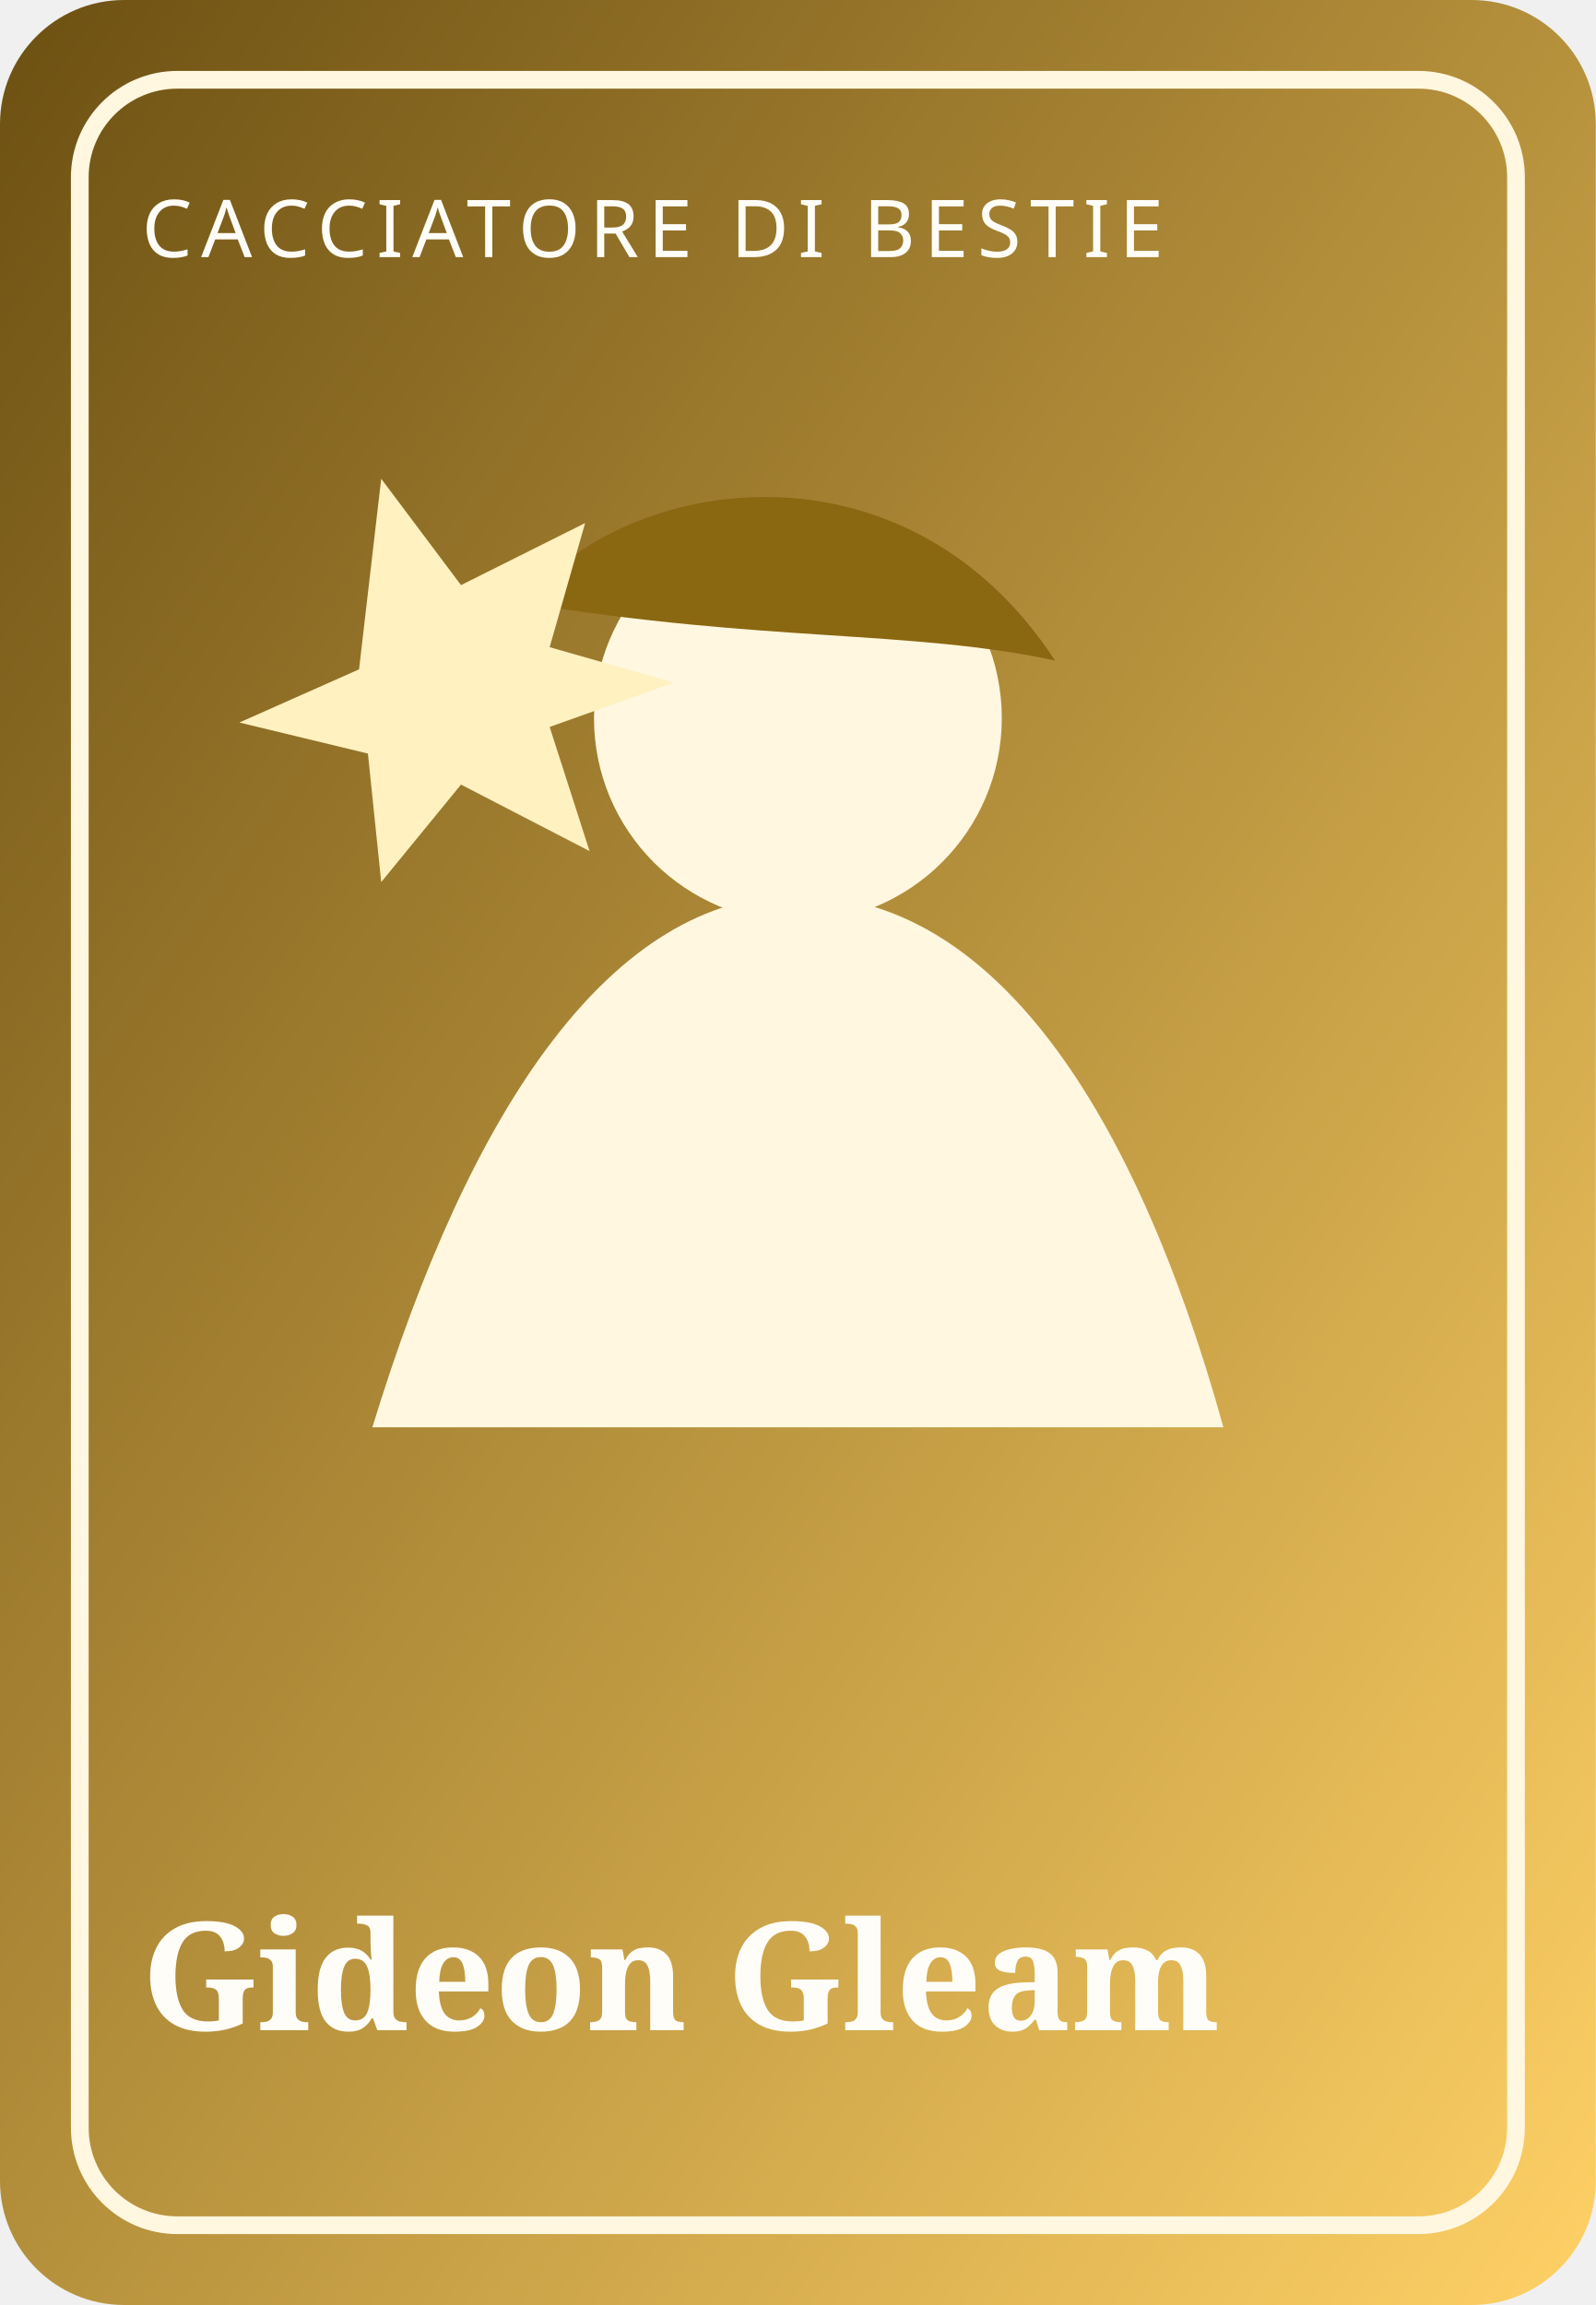
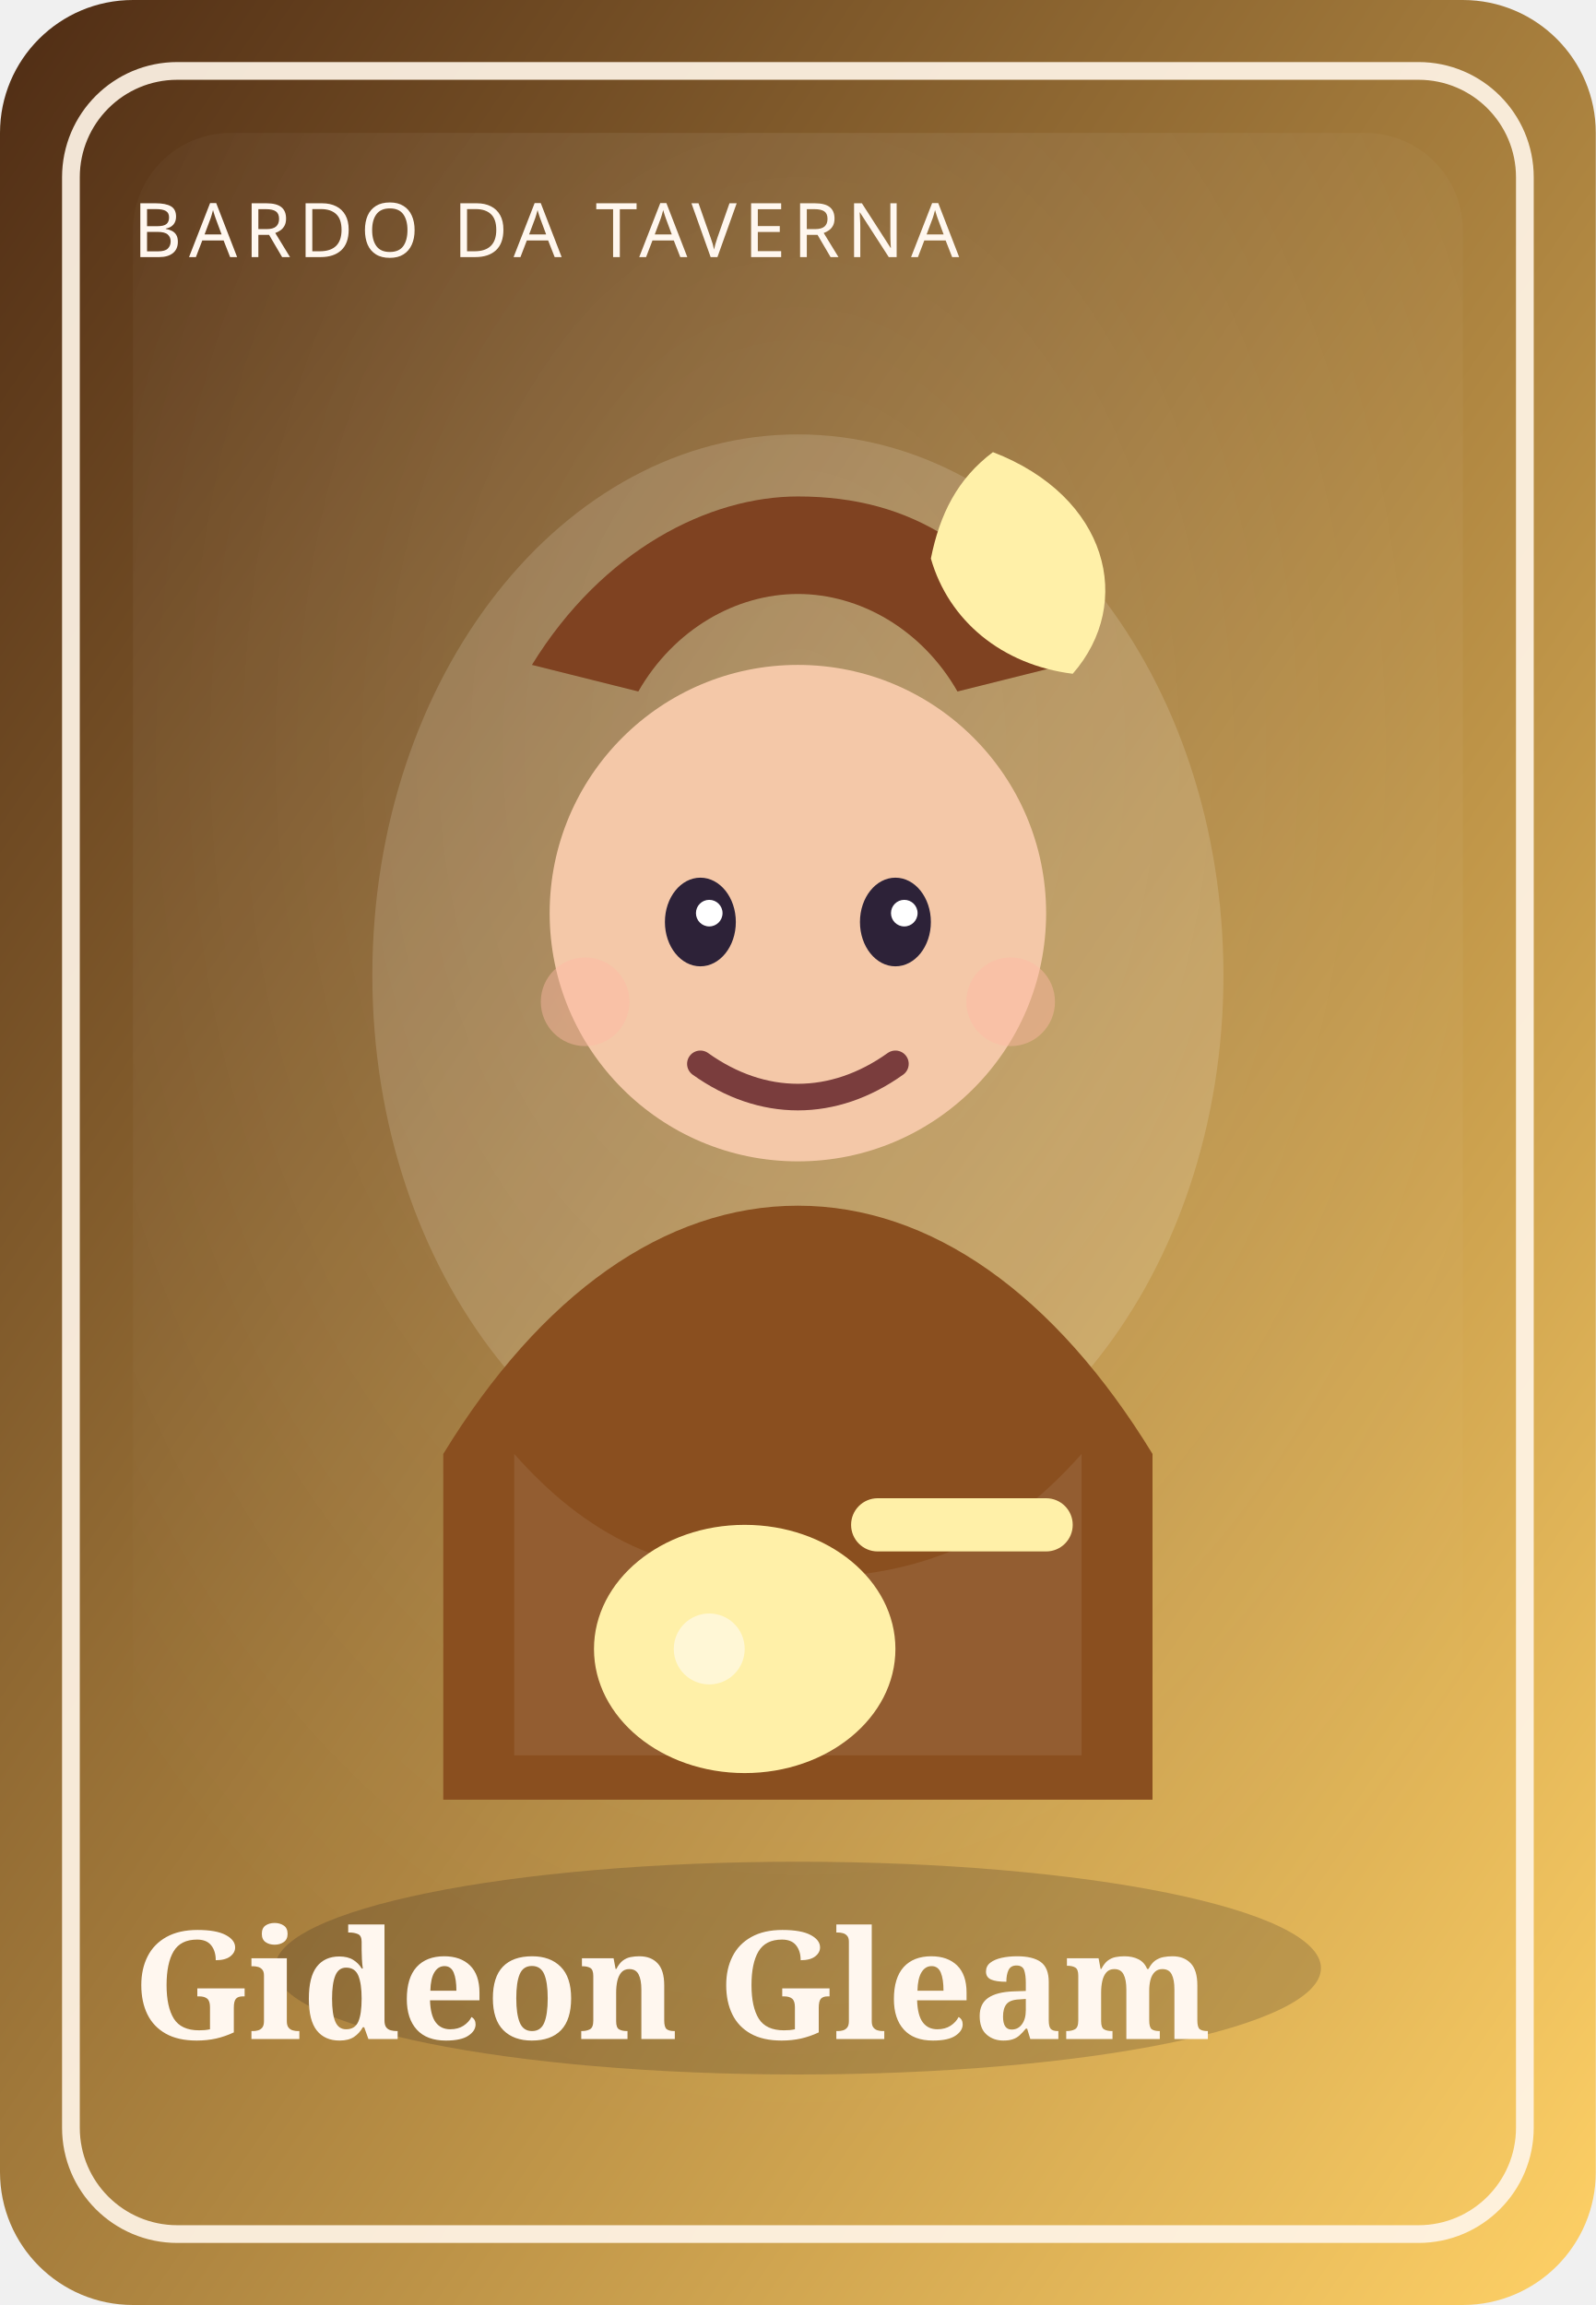
<svg xmlns="http://www.w3.org/2000/svg" viewBox="0 0 360 520">
  <defs>
-     <linearGradient id="g" x1="0%" y1="0%" x2="100%" y2="100%">
-       <stop offset="0%" stop-color="#6c5012" />
+     <linearGradient id="bg" x1="0%" y1="0%" x2="100%" y2="100%">
+       <stop offset="0%" stop-color="#4f2c14" />
      <stop offset="100%" stop-color="#ffd166" />
    </linearGradient>
+     <radialGradient id="glow" cx="50%" cy="30%" r="70%">
+       <stop offset="0%" stop-color="#ffffff" stop-opacity="0.34" />
+       <stop offset="100%" stop-color="#ffffff" stop-opacity="0" />
+     </radialGradient>
  </defs>
-   <rect width="360" height="520" rx="28" fill="url(#g)" />
-   <rect x="18" y="18" width="324" height="484" rx="22" fill="none" stroke="#fff7df" stroke-width="4" />
-   <path d="M84 322c22-72 54-120 96-120 44 0 76 48 96 120" fill="#fff7df" />
-   <circle cx="180" cy="162" r="46" fill="#fff7df" />
-   <path d="M118 136c23-29 86-39 120 13-33-7-65-4-120-13z" fill="#8a6711" />
-   <path d="M86 108l18 24 28-14-8 28 28 8-28 10 9 28-29-15-18 22-3-29-29-7 27-12z" fill="#fff1c0" />
-   <text x="32" y="58" font-size="18" fill="#fffdf7" font-family="'Trebuchet MS', sans-serif" letter-spacing="2">CACCIATORE DI BESTIE</text>
-   <text x="32" y="458" font-size="34" fill="#fffdf7" font-family="Georgia, serif" font-weight="700">Gideon Gleam</text>
+   <rect width="360" height="520" rx="30" fill="url(#bg)" />
+   <rect x="16" y="16" width="328" height="488" rx="24" fill="none" stroke="#fff4e6" stroke-width="4" opacity="0.92" />
+   <rect x="30" y="30" width="300" height="460" rx="22" fill="url(#glow)" opacity="0.38" />
+   <ellipse cx="180" cy="220" rx="96" ry="122" fill="#fff3e9" fill-opacity="0.16" />
+   <ellipse cx="180" cy="444" rx="118" ry="24" fill="#130d18" fill-opacity="0.18" />
+   <path d="M100 328c22-36 50-56 80-56s58 20 80 56v78H100z" fill="#8a4f1f" />
+   <path d="M116 328c16 18 34 28 64 28s48-10 64-28v68H116z" fill="#ffffff" fill-opacity="0.08" />
+   <circle cx="180" cy="206" r="56" fill="#f4c8a8" />
+   <path d="M120 150c16-26 40-38 60-38 26 0 44 12 60 38l-24 6c-8-14-22-22-36-22s-28 8-36 22z" fill="#7f4221" />
+   <path d="M224 102c26 10 32 34 18 50-16-2-28-12-32-26 2-10 6-18 14-24z" fill="#fff0a8" />
+   <ellipse cx="158" cy="208" rx="8" ry="10" fill="#2d2238" />
+   <ellipse cx="202" cy="208" rx="8" ry="10" fill="#2d2238" />
+   <circle cx="160" cy="206" r="3" fill="#ffffff" />
+   <circle cx="204" cy="206" r="3" fill="#ffffff" />
+   <path d="M158 240c14 10 30 10 44 0" stroke="#7a3d3d" stroke-width="6" stroke-linecap="round" fill="none" />
+   <circle cx="132" cy="226" r="10" fill="#ffb8a6" fill-opacity="0.45" />
+   <circle cx="228" cy="226" r="10" fill="#ffb8a6" fill-opacity="0.45" />
+   <ellipse cx="168" cy="372" rx="34" ry="28" fill="#fff0a8" />
+   <rect x="192" y="338" width="50" height="12" rx="6" fill="#fff0a8" />
+   <circle cx="160" cy="372" r="8" fill="#fff7d6" />
+   <text x="30" y="58" font-size="17" fill="#fff7ef" font-family="Trebuchet MS, sans-serif" letter-spacing="1.6">BARDO DA TAVERNA</text>
+   <text x="30" y="460" font-size="34" fill="#fff7ef" font-family="Georgia, serif" font-weight="700">Gideon Gleam</text>
</svg>
